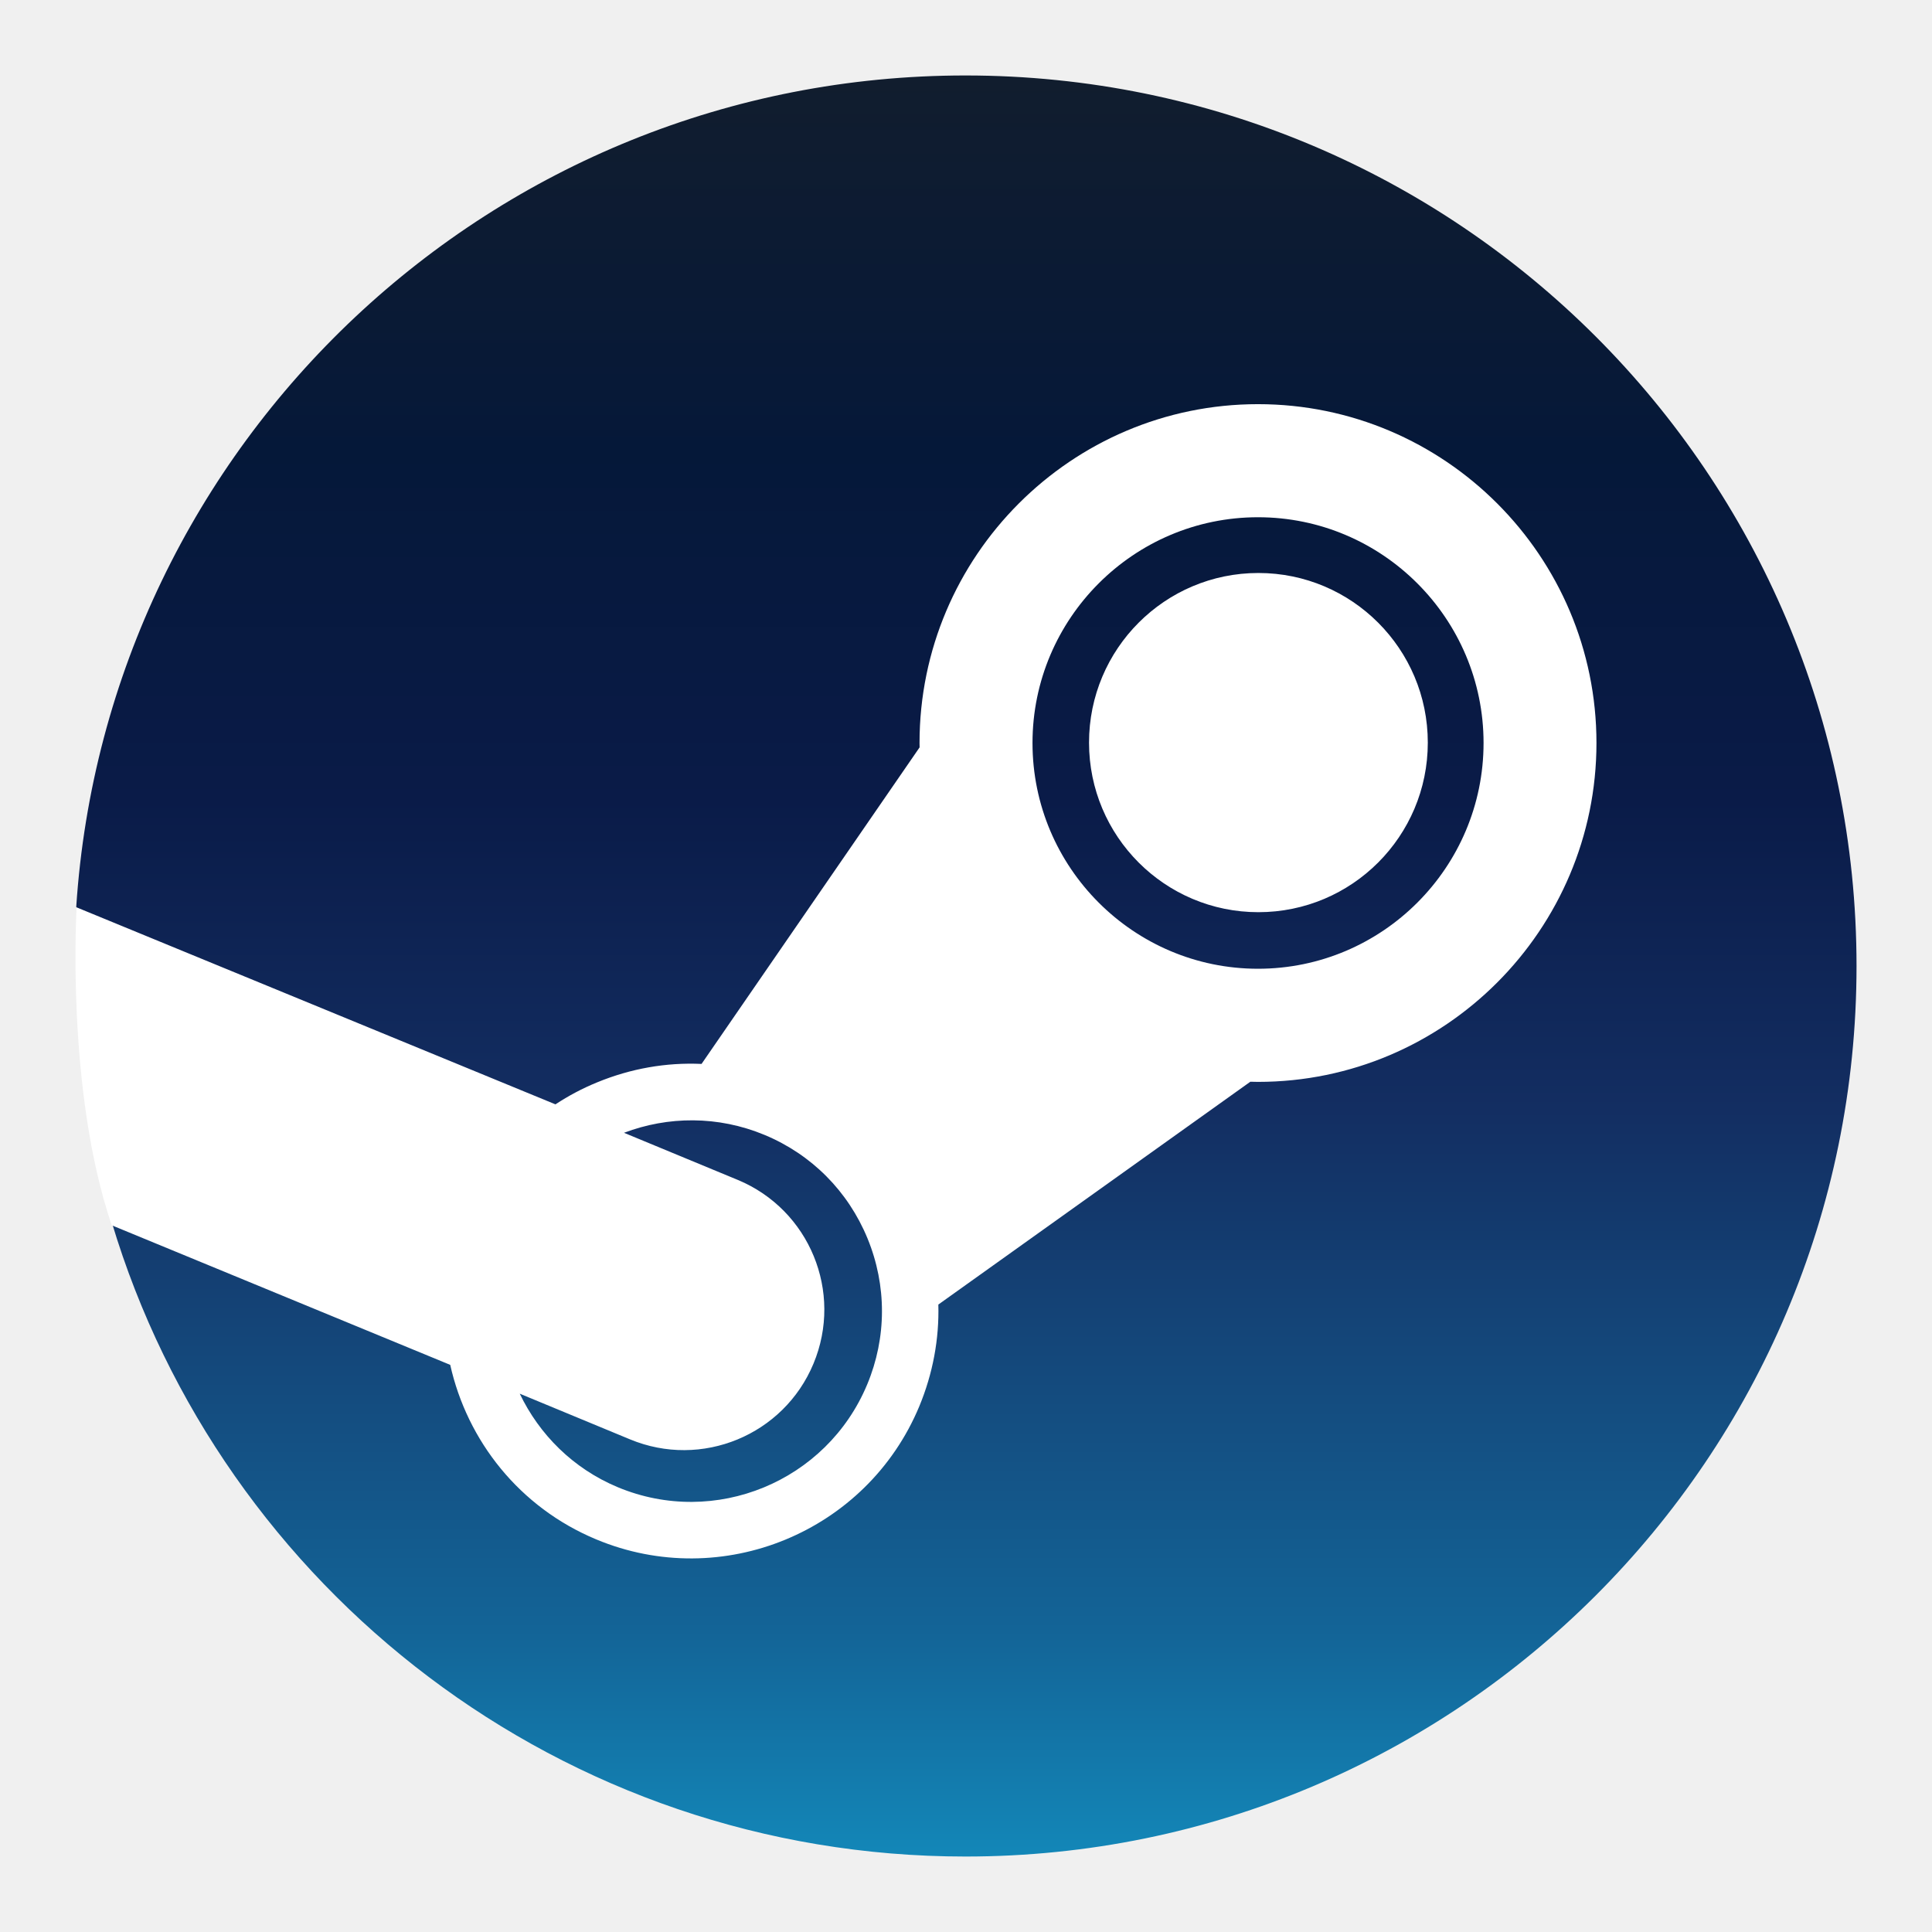
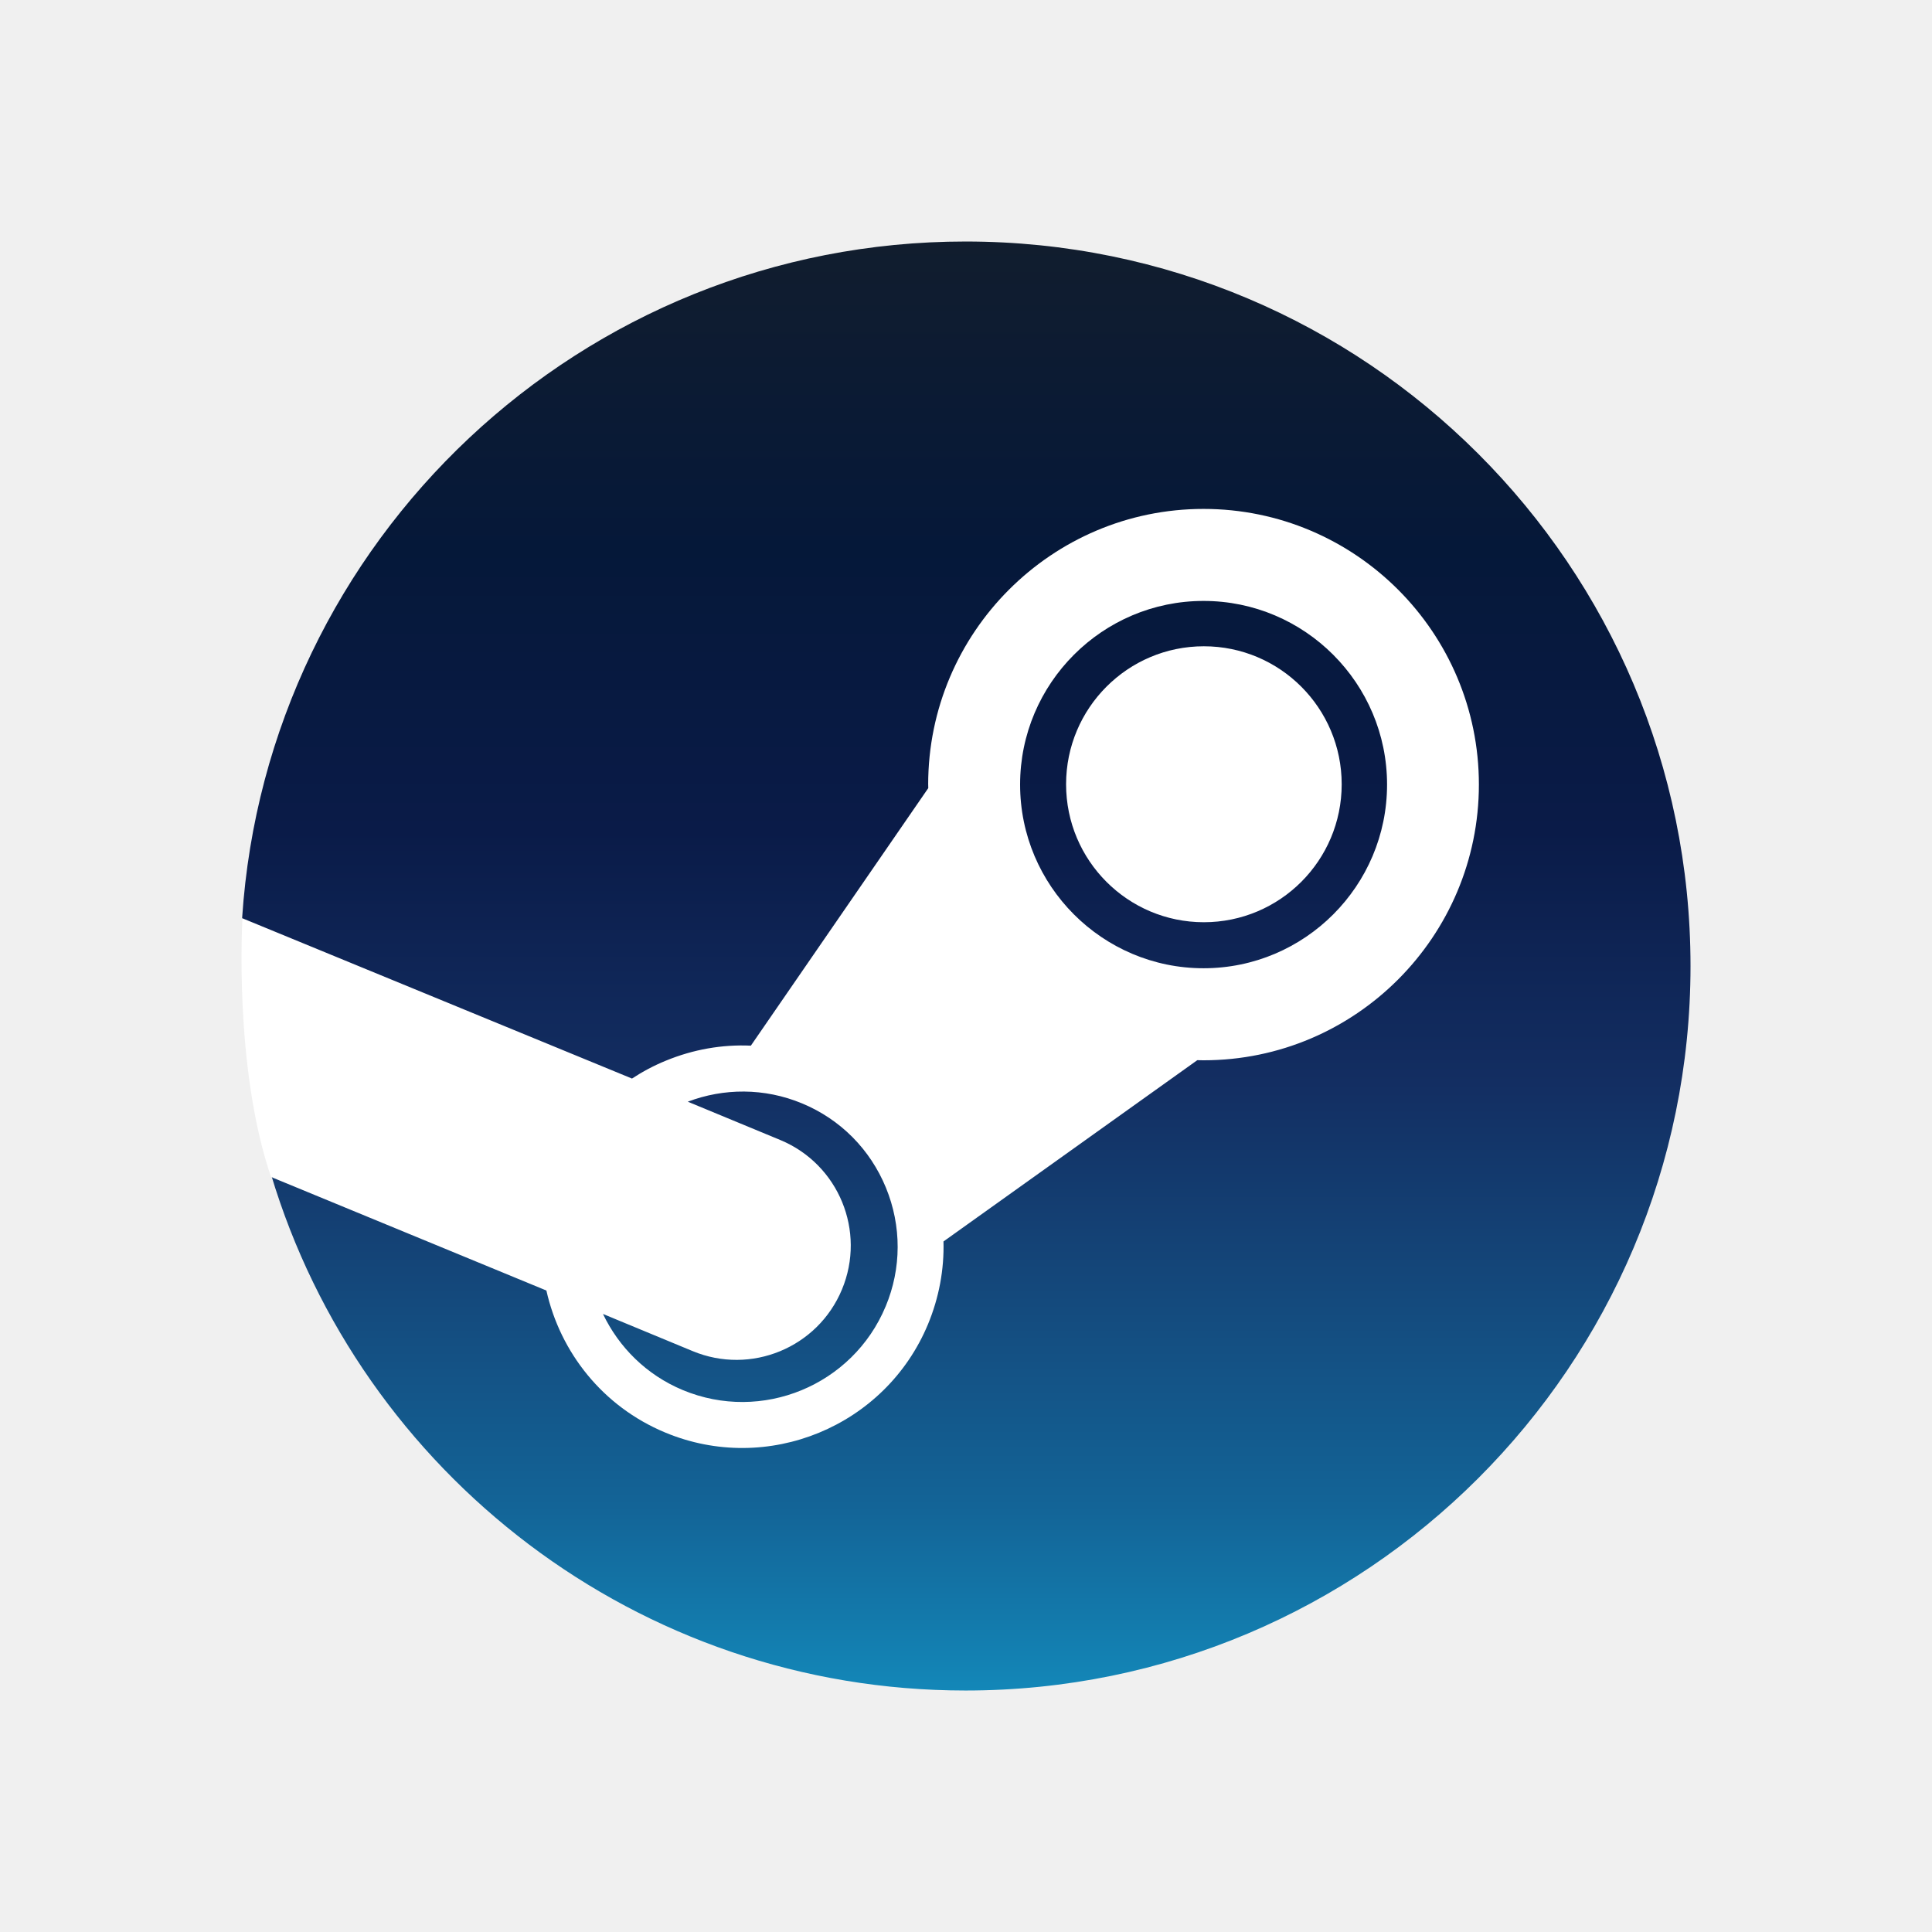
- <svg xmlns="http://www.w3.org/2000/svg" version="1.1" viewBox="0 0 1024 1024" id="svg23" width="1024" height="1024">
+ <svg xmlns="http://www.w3.org/2000/svg" version="1.1" viewBox="0 0 85.333 85.333" id="svg23" width="5.333pc" height="5.333pc">
  <defs id="defs17">
-     <linearGradient id="a" x2="116.689" x1="116.689" y2="232.875" gradientTransform="matrix(4.051916,0,0,4.053677,39.39232,40)" y1="0" gradientUnits="userSpaceOnUse">
+     <linearGradient id="a" x2="116.689" x1="116.689" y2="232.875" gradientTransform="matrix(0.2747061,0,0,0.2748256,10.6258,10.667)" y1="0" gradientUnits="userSpaceOnUse">
      <stop stop-color="#111D2E" offset="0" id="stop2" />
      <stop stop-color="#051839" offset=".212" id="stop4" />
      <stop stop-color="#0A1B48" offset=".407" id="stop6" />
      <stop stop-color="#132E62" offset=".581" id="stop8" />
      <stop stop-color="#144B7E" offset=".738" id="stop10" />
      <stop stop-color="#136497" offset=".873" id="stop12" />
      <stop stop-color="#1387B8" offset="1" id="stop14" />
    </linearGradient>
  </defs>
-   <path fill="url(#a)" d="M 59.221,647.766 C 117.572,842.278 298.072,984 511.698,984 772.539,984 984,772.674 984,512 984,251.322 772.539,40 511.698,40 261.395,40 56.586,234.59 40.41,480.641 c 30.564,51.292 42.491,83.015 18.815,167.124 z" id="path19" style="fill:url(#a);stroke-width:4.053" />
-   <path fill="#ffffff" d="m 487.369,393.785 c 0,0.794 0,1.588 0.041,2.334 L 371.836,563.9 c -18.722,-0.851 -37.508,2.431 -55.322,9.764 -7.853,3.201 -15.211,7.131 -22.115,11.668 L 40.617,480.925 c 0.002,0 -5.872,96.547 18.6,168.502 l 179.41,73.98 c 9.008,40.231 36.625,75.52 77.368,92.496 66.661,27.834 143.523,-3.889 171.253,-70.537 7.216,-17.421 10.581,-35.694 10.095,-53.925 L 662.709,573.34 c 1.338,0.041 2.716,0.081 4.054,0.081 98.96,0 179.394,-80.625 179.394,-179.636 0,-99.019 -80.433,-179.571 -179.394,-179.571 -98.92,0 -179.394,80.552 -179.394,179.571 z M 459.639,733.779 c -21.462,51.495 -80.676,75.925 -132.147,54.493 -23.745,-9.886 -41.672,-27.996 -52.014,-49.59 l 58.399,24.187 c 37.958,15.801 81.507,-2.188 97.286,-40.11 15.827,-37.963 -2.128,-81.557 -40.067,-97.358 l -60.369,-24.998 c 23.295,-8.832 49.776,-9.156 74.518,1.134 24.945,10.372 44.299,29.9 54.556,54.857 10.257,24.957 10.216,52.507 -0.162,77.384 M 666.763,513.459 c -65.879,0 -119.515,-53.682 -119.515,-119.673 0,-65.938 53.636,-119.637 119.515,-119.637 65.92,0 119.555,53.699 119.555,119.637 0,65.991 -53.636,119.673 -119.555,119.673 M 577.208,393.603 c 0,-49.643 40.217,-89.907 89.758,-89.907 49.582,0 89.798,40.264 89.798,89.907 0,49.647 -40.217,89.874 -89.798,89.874 -49.541,0 -89.758,-40.227 -89.758,-89.874 z" id="path21" style="stroke-width:4.053" />
+   <path fill="url(#a)" d="M 11.97,51.871 C 15.926,65.059 28.163,74.667 42.647,74.667 c 17.684,0 32.02,-14.327 32.02,-32 0,-17.673 -14.336,-32 -32.02,-32 -16.97,0 -30.855,13.193 -31.952,29.874 2.072,3.477 2.881,5.628 1.276,11.33 z" id="path19" style="fill:url(#a);stroke-width:0.275" />
+   <path fill="#ffffff" d="m 40.997,34.652 c 0,0.054 0,0.108 0.003,0.158 l -7.836,11.375 c -1.269,-0.058 -2.543,0.165 -3.751,0.662 -0.532,0.217 -1.031,0.483 -1.499,0.791 L 10.709,40.56 c 1.36e-4,0 -0.398,6.546 1.261,11.424 l 12.163,5.016 c 0.611,2.728 2.483,5.12 5.245,6.271 4.519,1.887 9.73,-0.264 11.61,-4.782 0.489,-1.181 0.717,-2.42 0.684,-3.656 l 11.211,-8.007 c 0.091,0.003 0.184,0.005 0.275,0.005 6.709,0 12.162,-5.466 12.162,-12.179 0,-6.713 -5.453,-12.174 -12.162,-12.174 -6.706,0 -12.162,5.461 -12.162,12.174 z M 39.117,57.703 C 37.662,61.194 33.648,62.85 30.158,61.397 28.548,60.727 27.333,59.499 26.632,58.035 l 3.959,1.64 c 2.573,1.071 5.526,-0.148 6.596,-2.719 1.073,-2.574 -0.144,-5.529 -2.716,-6.601 l -4.093,-1.695 c 1.579,-0.599 3.375,-0.621 5.052,0.077 1.691,0.703 3.003,2.027 3.699,3.719 0.695,1.692 0.693,3.56 -0.011,5.246 M 53.159,42.766 c -4.466,0 -8.103,-3.639 -8.103,-8.113 0,-4.47 3.636,-8.111 8.103,-8.111 4.469,0 8.105,3.641 8.105,8.111 0,4.474 -3.636,8.113 -8.105,8.113 m -6.072,-8.126 c 0,-3.366 2.727,-6.095 6.085,-6.095 3.361,0 6.088,2.73 6.088,6.095 0,3.366 -2.727,6.093 -6.088,6.093 -3.359,0 -6.085,-2.727 -6.085,-6.093 z" id="path21" style="stroke-width:0.275" />
</svg>
